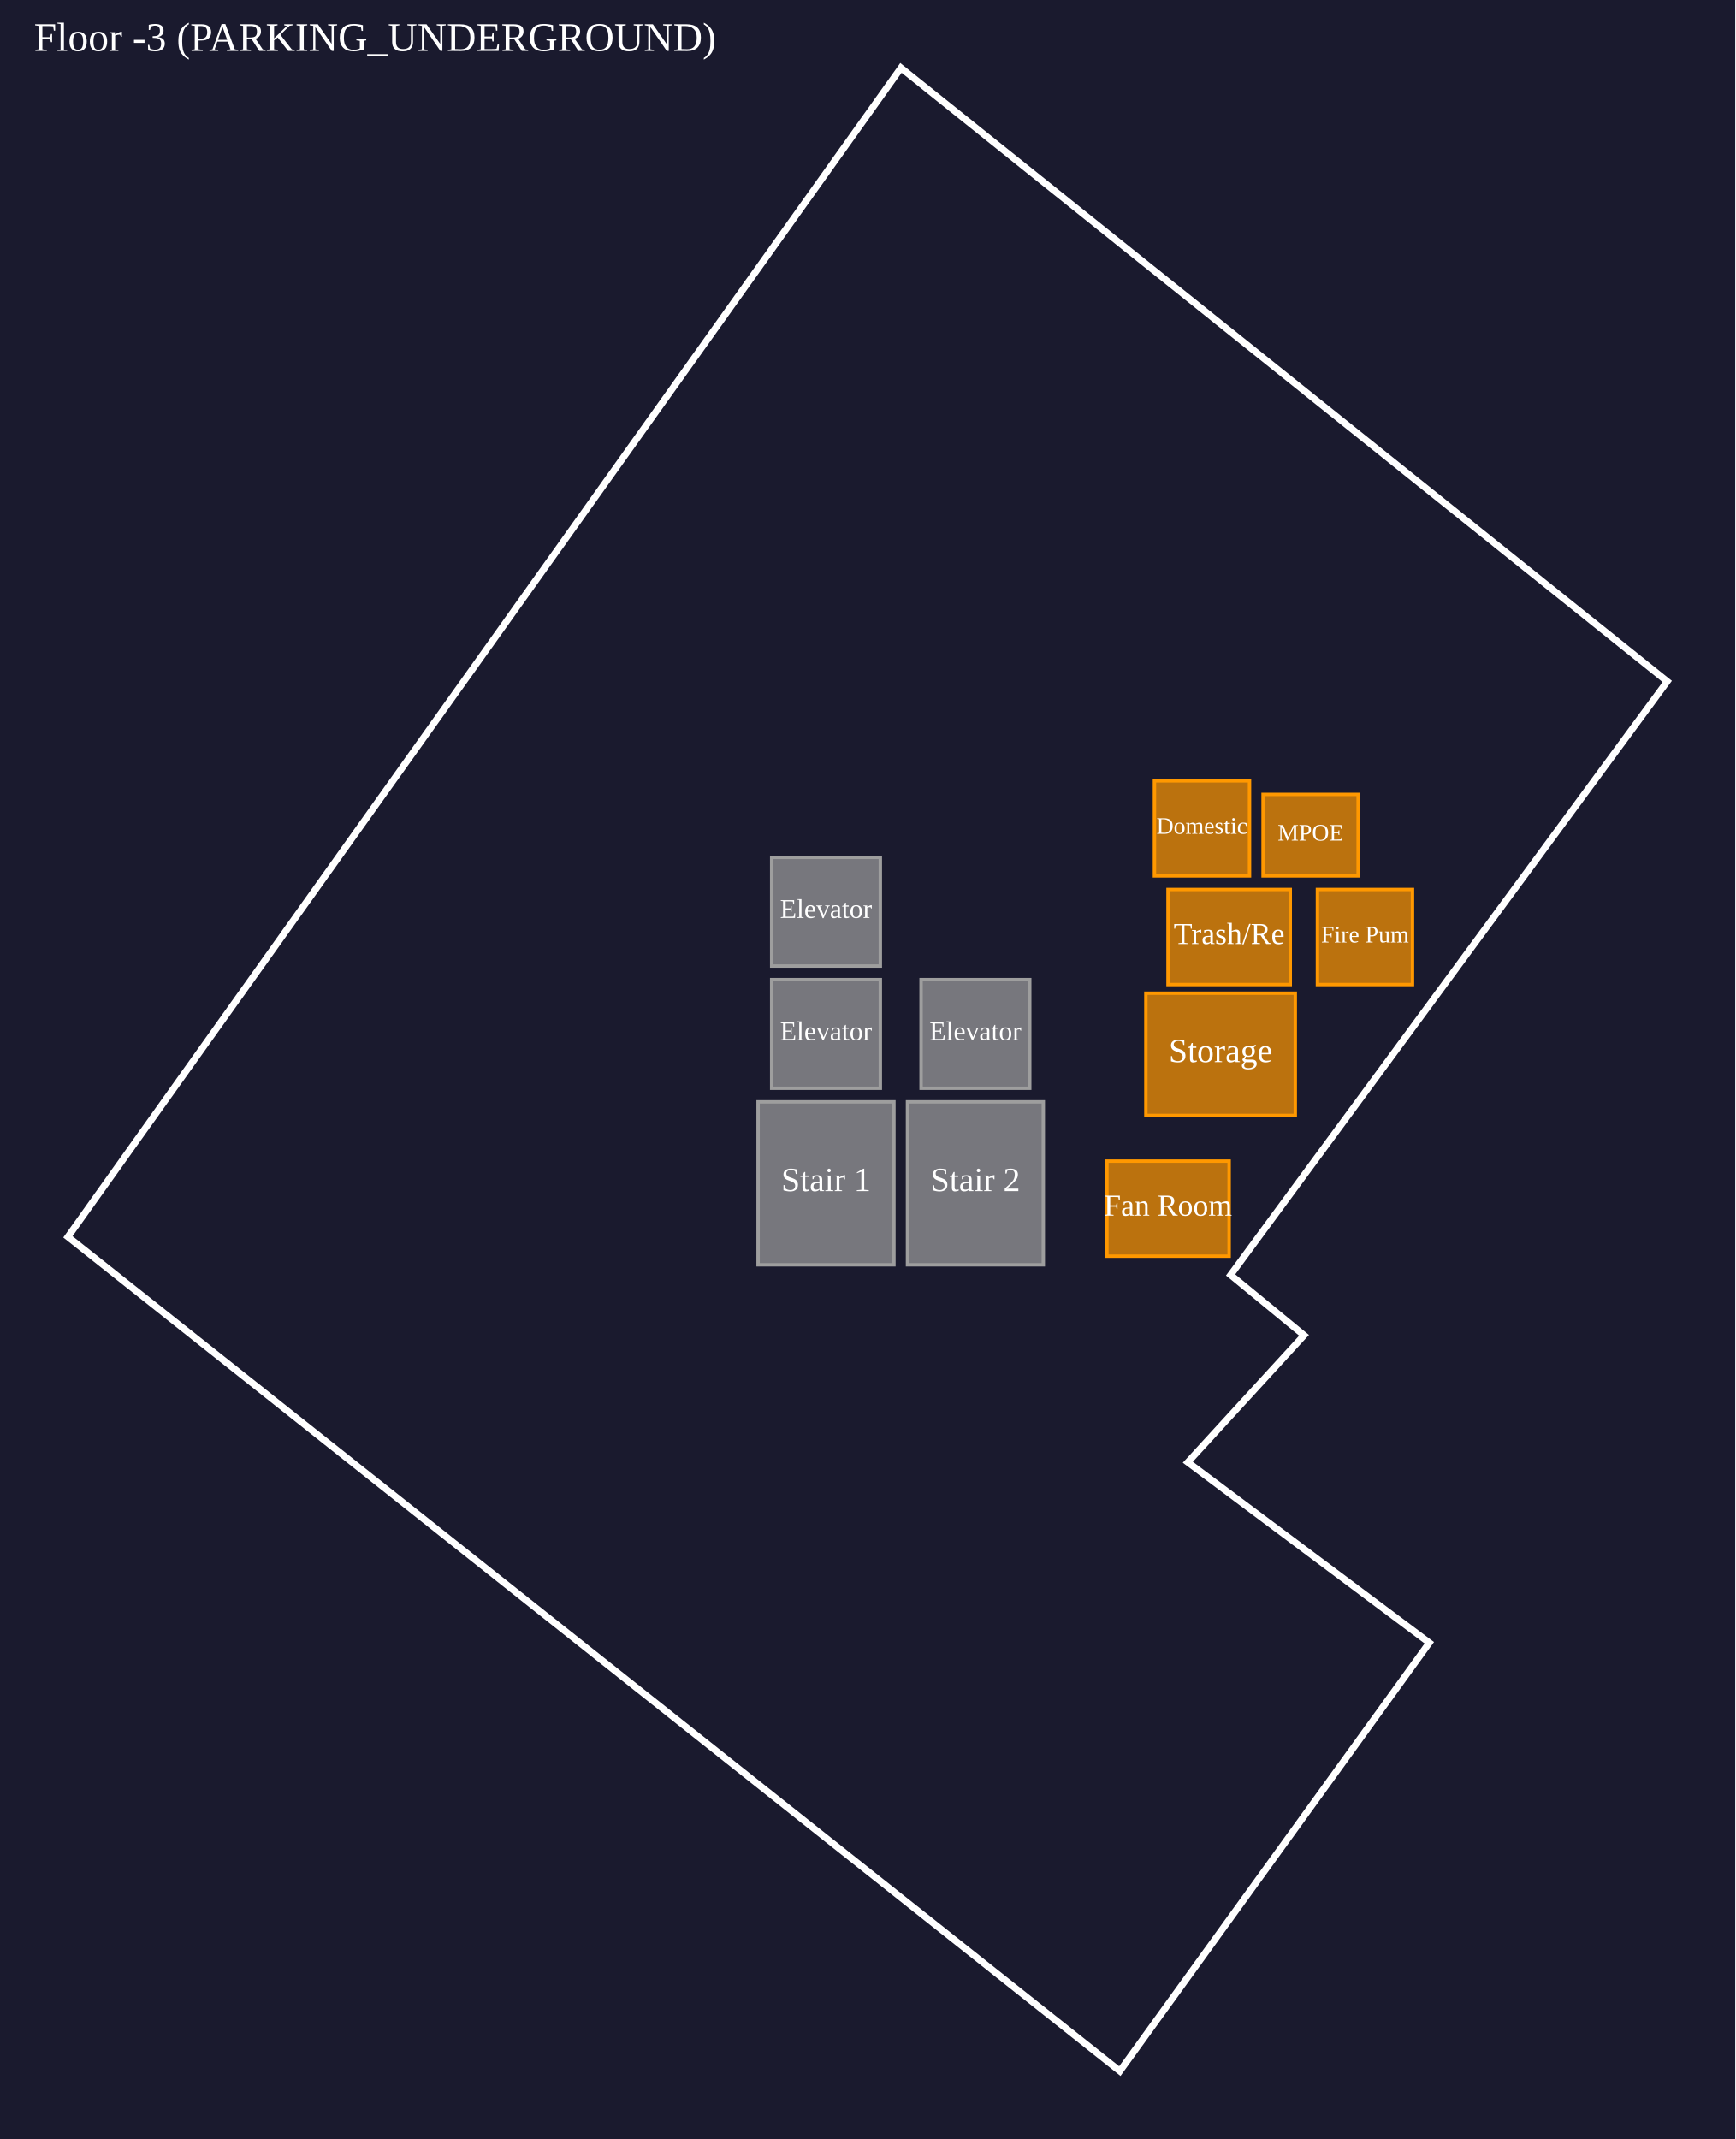
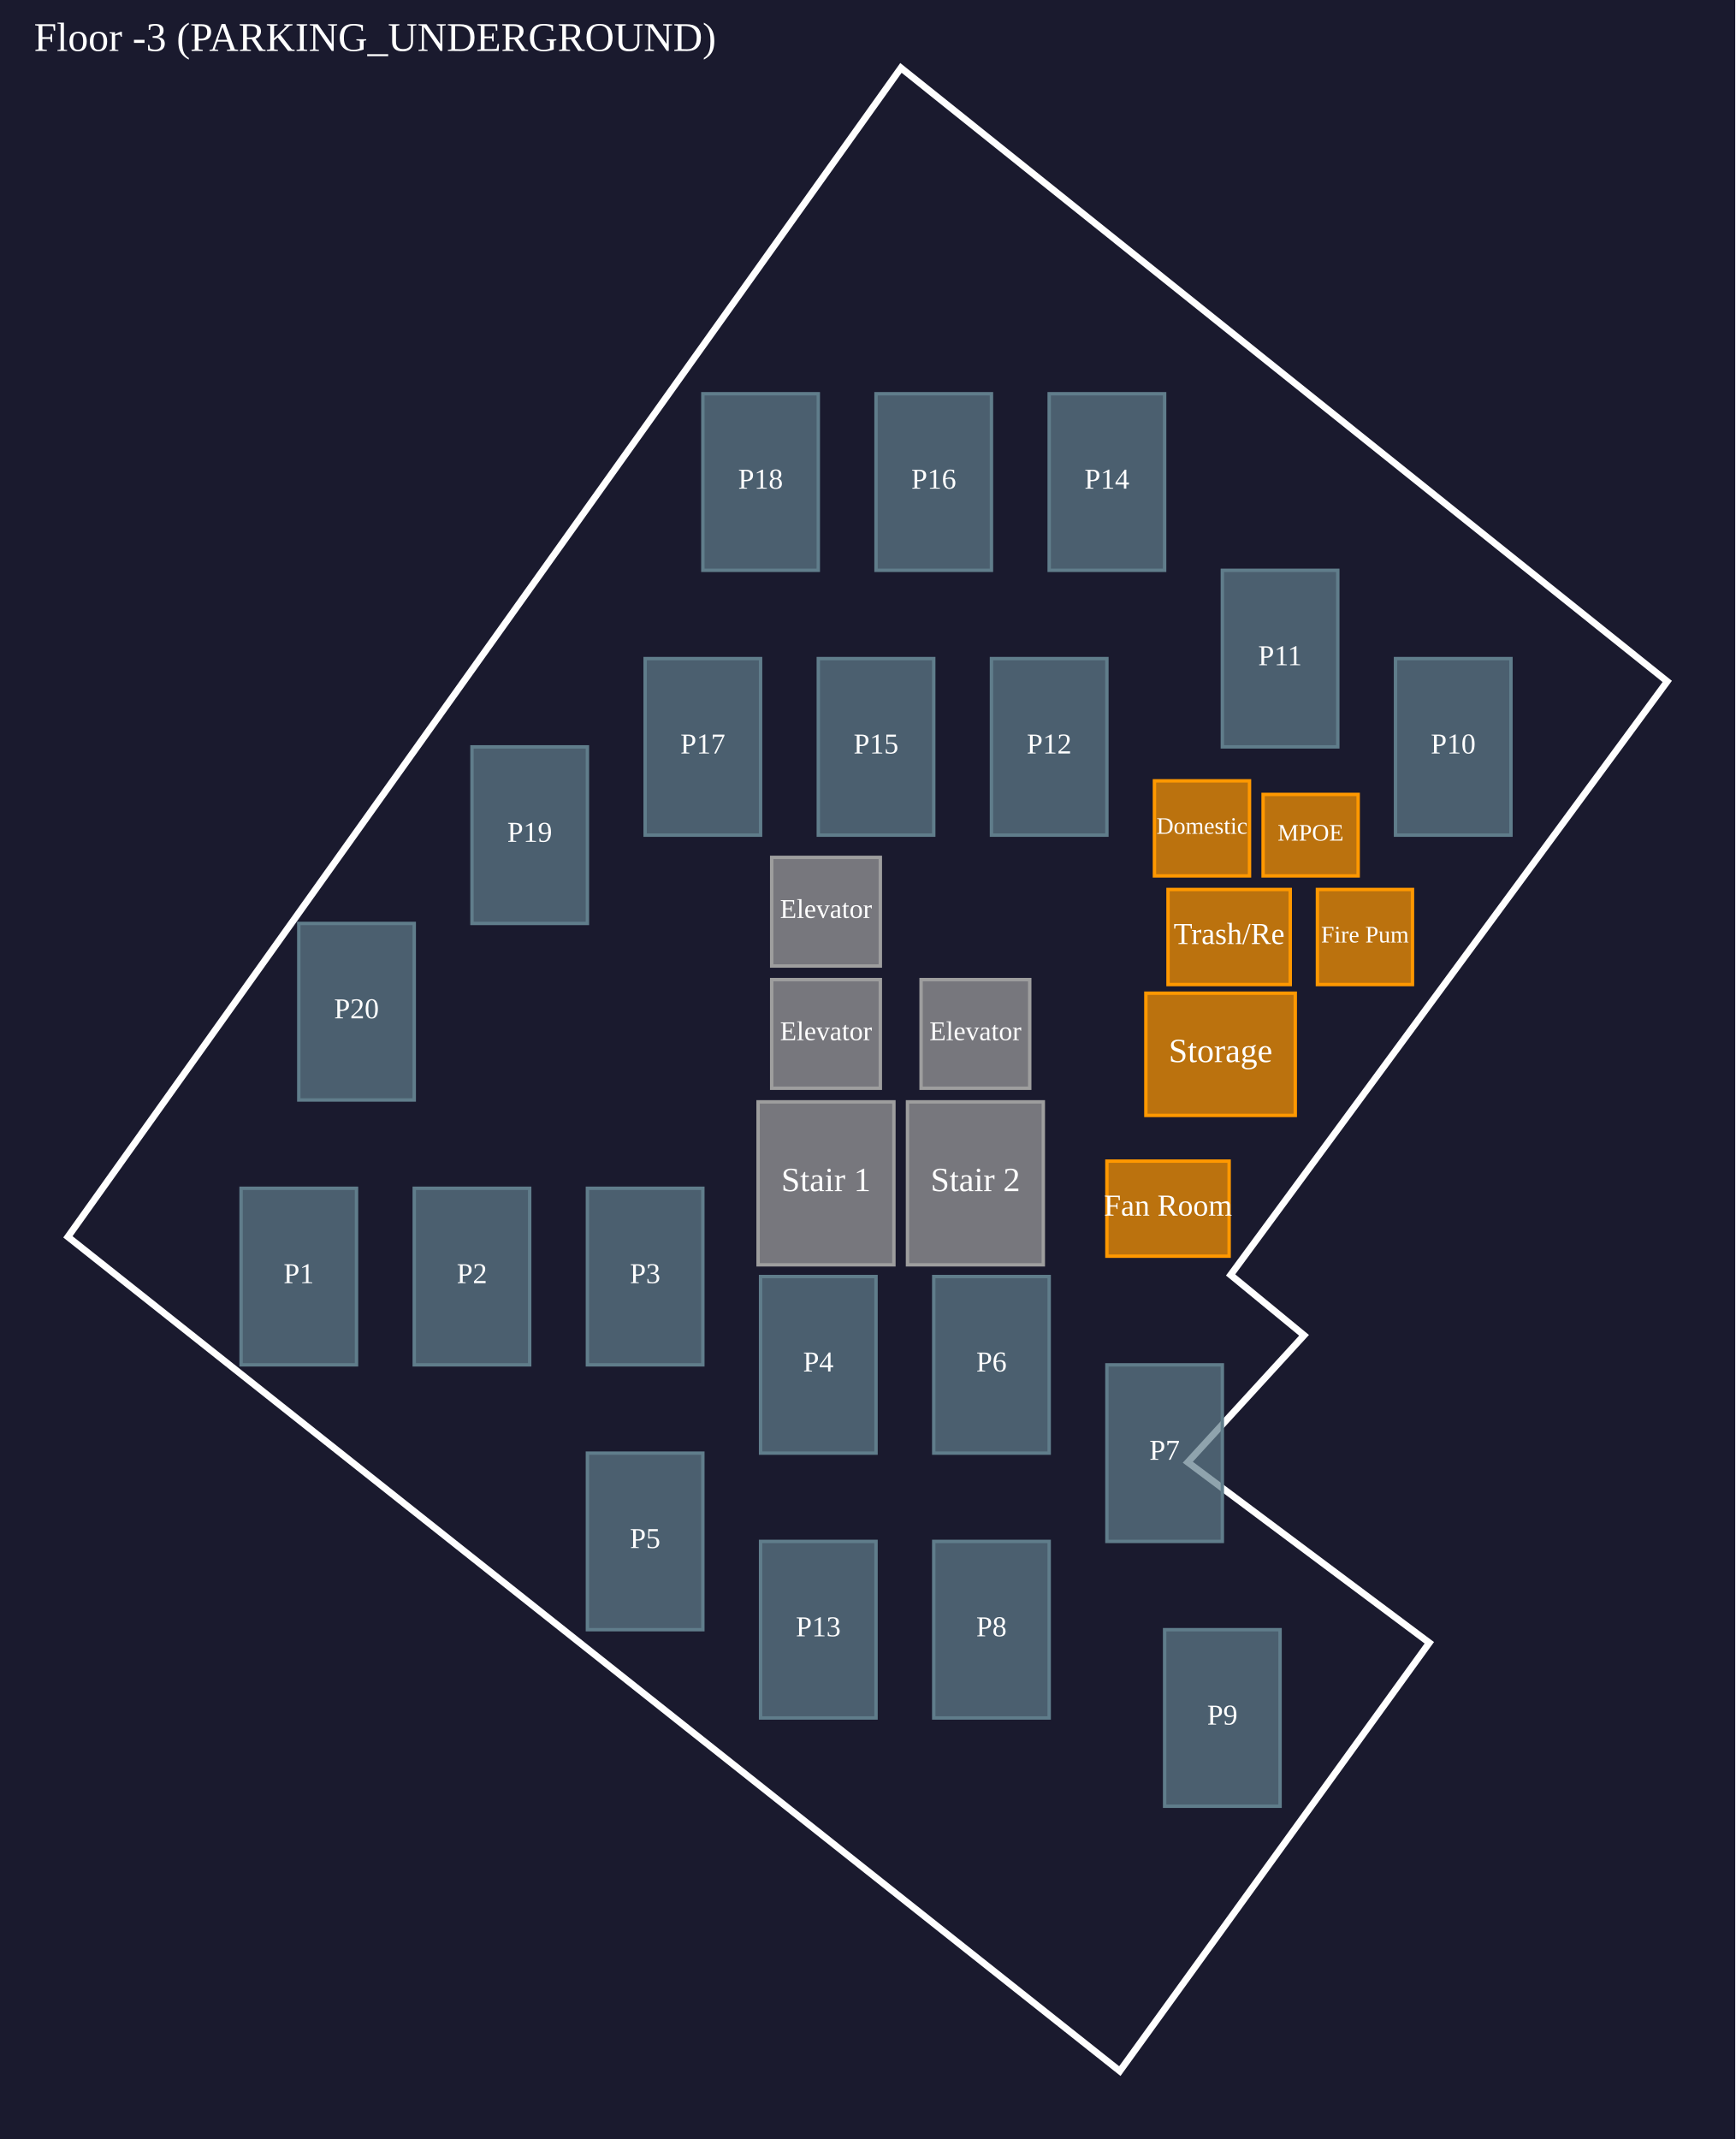
<svg xmlns="http://www.w3.org/2000/svg" width="511.031" height="629.964" viewBox="0 0 511.031 629.964">
  <rect width="100%" height="100%" fill="#1a1a2e" />
  <path d="M 329.809 609.964 L 420.954 483.816 L 349.826 430.649 L 384.063 393.263 L 362.44 375.485 L 491.031 200.688 L 265.342 20 L 20 364.266 Z" fill="none" stroke="#fff" stroke-width="2" />
  <rect x="223.271" y="324.507" width="40" height="48" fill="#9E9E9E" fill-opacity="0.7" stroke="#9E9E9E" stroke-width="1" />
  <text x="243.271" y="348.507" font-size="10" fill="white" text-anchor="middle" dominant-baseline="middle">Stair 1</text>
  <rect x="267.271" y="324.507" width="40" height="48" fill="#9E9E9E" fill-opacity="0.7" stroke="#9E9E9E" stroke-width="1" />
  <text x="287.271" y="348.507" font-size="10" fill="white" text-anchor="middle" dominant-baseline="middle">Stair 2</text>
  <rect x="227.271" y="288.507" width="32" height="32" fill="#9E9E9E" fill-opacity="0.7" stroke="#9E9E9E" stroke-width="1" />
  <text x="243.271" y="304.507" font-size="8" fill="white" text-anchor="middle" dominant-baseline="middle">Elevator</text>
  <rect x="271.271" y="288.507" width="32" height="32" fill="#9E9E9E" fill-opacity="0.7" stroke="#9E9E9E" stroke-width="1" />
  <text x="287.271" y="304.507" font-size="8" fill="white" text-anchor="middle" dominant-baseline="middle">Elevator</text>
  <rect x="227.271" y="252.507" width="32" height="32" fill="#9E9E9E" fill-opacity="0.7" stroke="#9E9E9E" stroke-width="1" />
  <text x="243.271" y="268.507" font-size="8" fill="white" text-anchor="middle" dominant-baseline="middle">Elevator</text>
  <rect x="337.477" y="292.507" width="44" height="36" fill="#FF9800" fill-opacity="0.7" stroke="#FF9800" stroke-width="1" />
  <text x="359.477" y="310.507" font-size="10" fill="white" text-anchor="middle" dominant-baseline="middle">Storage</text>
  <rect x="344" y="261.964" width="36" height="28" fill="#FF9800" fill-opacity="0.7" stroke="#FF9800" stroke-width="1" />
  <text x="362" y="275.964" font-size="9" fill="white" text-anchor="middle" dominant-baseline="middle">Trash/Re</text>
  <rect x="326" y="341.964" width="36" height="28" fill="#FF9800" fill-opacity="0.7" stroke="#FF9800" stroke-width="1" />
  <text x="344" y="355.964" font-size="9" fill="white" text-anchor="middle" dominant-baseline="middle">Fan Room</text>
  <rect x="388" y="261.964" width="28" height="28" fill="#FF9800" fill-opacity="0.7" stroke="#FF9800" stroke-width="1" />
  <text x="402" y="275.964" font-size="7" fill="white" text-anchor="middle" dominant-baseline="middle">Fire Pum</text>
  <rect x="340" y="229.964" width="28" height="28" fill="#FF9800" fill-opacity="0.7" stroke="#FF9800" stroke-width="1" />
  <text x="354" y="243.964" font-size="7" fill="white" text-anchor="middle" dominant-baseline="middle">Domestic</text>
  <rect x="372" y="233.964" width="28" height="24" fill="#FF9800" fill-opacity="0.7" stroke="#FF9800" stroke-width="1" />
  <text x="386" y="245.964" font-size="7" fill="white" text-anchor="middle" dominant-baseline="middle">MPOE</text>
+   <rect x="71" y="349.964" width="34" height="52" fill="#607D8B" fill-opacity="0.7" stroke="#607D8B" stroke-width="1" />
+   <text x="88" y="375.964" font-size="8.5" fill="white" text-anchor="middle" dominant-baseline="middle">P1</text>
+   <rect x="122" y="349.964" width="34" height="52" fill="#607D8B" fill-opacity="0.7" stroke="#607D8B" stroke-width="1" />
+   <text x="139" y="375.964" font-size="8.5" fill="white" text-anchor="middle" dominant-baseline="middle">P2</text>
+   <rect x="173" y="349.964" width="34" height="52" fill="#607D8B" fill-opacity="0.7" stroke="#607D8B" stroke-width="1" />
+   <text x="190" y="375.964" font-size="8.5" fill="white" text-anchor="middle" dominant-baseline="middle">P3</text>
+   <rect x="224" y="375.964" width="34" height="52" fill="#607D8B" fill-opacity="0.7" stroke="#607D8B" stroke-width="1" />
+   <text x="241" y="401.964" font-size="8.5" fill="white" text-anchor="middle" dominant-baseline="middle">P4</text>
+   <rect x="173" y="427.964" width="34" height="52" fill="#607D8B" fill-opacity="0.7" stroke="#607D8B" stroke-width="1" />
+   <text x="190" y="453.964" font-size="8.5" fill="white" text-anchor="middle" dominant-baseline="middle">P5</text>
+   <rect x="275" y="375.964" width="34" height="52" fill="#607D8B" fill-opacity="0.7" stroke="#607D8B" stroke-width="1" />
+   <text x="292" y="401.964" font-size="8.5" fill="white" text-anchor="middle" dominant-baseline="middle">P6</text>
+   <rect x="326" y="401.964" width="34" height="52" fill="#607D8B" fill-opacity="0.7" stroke="#607D8B" stroke-width="1" />
+   <text x="343" y="427.964" font-size="8.5" fill="white" text-anchor="middle" dominant-baseline="middle">P7</text>
+   <rect x="275" y="453.964" width="34" height="52" fill="#607D8B" fill-opacity="0.7" stroke="#607D8B" stroke-width="1" />
+   <text x="292" y="479.964" font-size="8.5" fill="white" text-anchor="middle" dominant-baseline="middle">P8</text>
+   <rect x="343" y="479.964" width="34" height="52" fill="#607D8B" fill-opacity="0.7" stroke="#607D8B" stroke-width="1" />
+   <text x="360" y="505.964" font-size="8.5" fill="white" text-anchor="middle" dominant-baseline="middle">P9</text>
+   <rect x="411" y="193.964" width="34" height="52" fill="#607D8B" fill-opacity="0.7" stroke="#607D8B" stroke-width="1" />
+   <text x="428" y="219.964" font-size="8.5" fill="white" text-anchor="middle" dominant-baseline="middle">P10</text>
+   <rect x="360" y="167.964" width="34" height="52" fill="#607D8B" fill-opacity="0.7" stroke="#607D8B" stroke-width="1" />
+   <text x="377" y="193.964" font-size="8.5" fill="white" text-anchor="middle" dominant-baseline="middle">P11</text>
+   <rect x="292" y="193.964" width="34" height="52" fill="#607D8B" fill-opacity="0.7" stroke="#607D8B" stroke-width="1" />
+   <text x="309" y="219.964" font-size="8.5" fill="white" text-anchor="middle" dominant-baseline="middle">P12</text>
+   <rect x="224" y="453.964" width="34" height="52" fill="#607D8B" fill-opacity="0.7" stroke="#607D8B" stroke-width="1" />
+   <text x="241" y="479.964" font-size="8.5" fill="white" text-anchor="middle" dominant-baseline="middle">P13</text>
+   <rect x="309" y="115.964" width="34" height="52" fill="#607D8B" fill-opacity="0.7" stroke="#607D8B" stroke-width="1" />
+   <text x="326" y="141.964" font-size="8.5" fill="white" text-anchor="middle" dominant-baseline="middle">P14</text>
+   <rect x="241" y="193.964" width="34" height="52" fill="#607D8B" fill-opacity="0.7" stroke="#607D8B" stroke-width="1" />
+   <text x="258" y="219.964" font-size="8.5" fill="white" text-anchor="middle" dominant-baseline="middle">P15</text>
+   <rect x="258" y="115.964" width="34" height="52" fill="#607D8B" fill-opacity="0.7" stroke="#607D8B" stroke-width="1" />
+   <text x="275" y="141.964" font-size="8.5" fill="white" text-anchor="middle" dominant-baseline="middle">P16</text>
+   <rect x="190" y="193.964" width="34" height="52" fill="#607D8B" fill-opacity="0.7" stroke="#607D8B" stroke-width="1" />
+   <text x="207" y="219.964" font-size="8.5" fill="white" text-anchor="middle" dominant-baseline="middle">P17</text>
+   <rect x="207" y="115.964" width="34" height="52" fill="#607D8B" fill-opacity="0.7" stroke="#607D8B" stroke-width="1" />
+   <text x="224" y="141.964" font-size="8.5" fill="white" text-anchor="middle" dominant-baseline="middle">P18</text>
+   <rect x="139" y="219.964" width="34" height="52" fill="#607D8B" fill-opacity="0.7" stroke="#607D8B" stroke-width="1" />
+   <text x="156" y="245.964" font-size="8.5" fill="white" text-anchor="middle" dominant-baseline="middle">P19</text>
+   <rect x="88" y="271.964" width="34" height="52" fill="#607D8B" fill-opacity="0.7" stroke="#607D8B" stroke-width="1" />
+   <text x="105" y="297.964" font-size="8.5" fill="white" text-anchor="middle" dominant-baseline="middle">P20</text>
  <text x="10" y="15" font-size="12" fill="white">Floor -3 (PARKING_UNDERGROUND)</text>
</svg>
